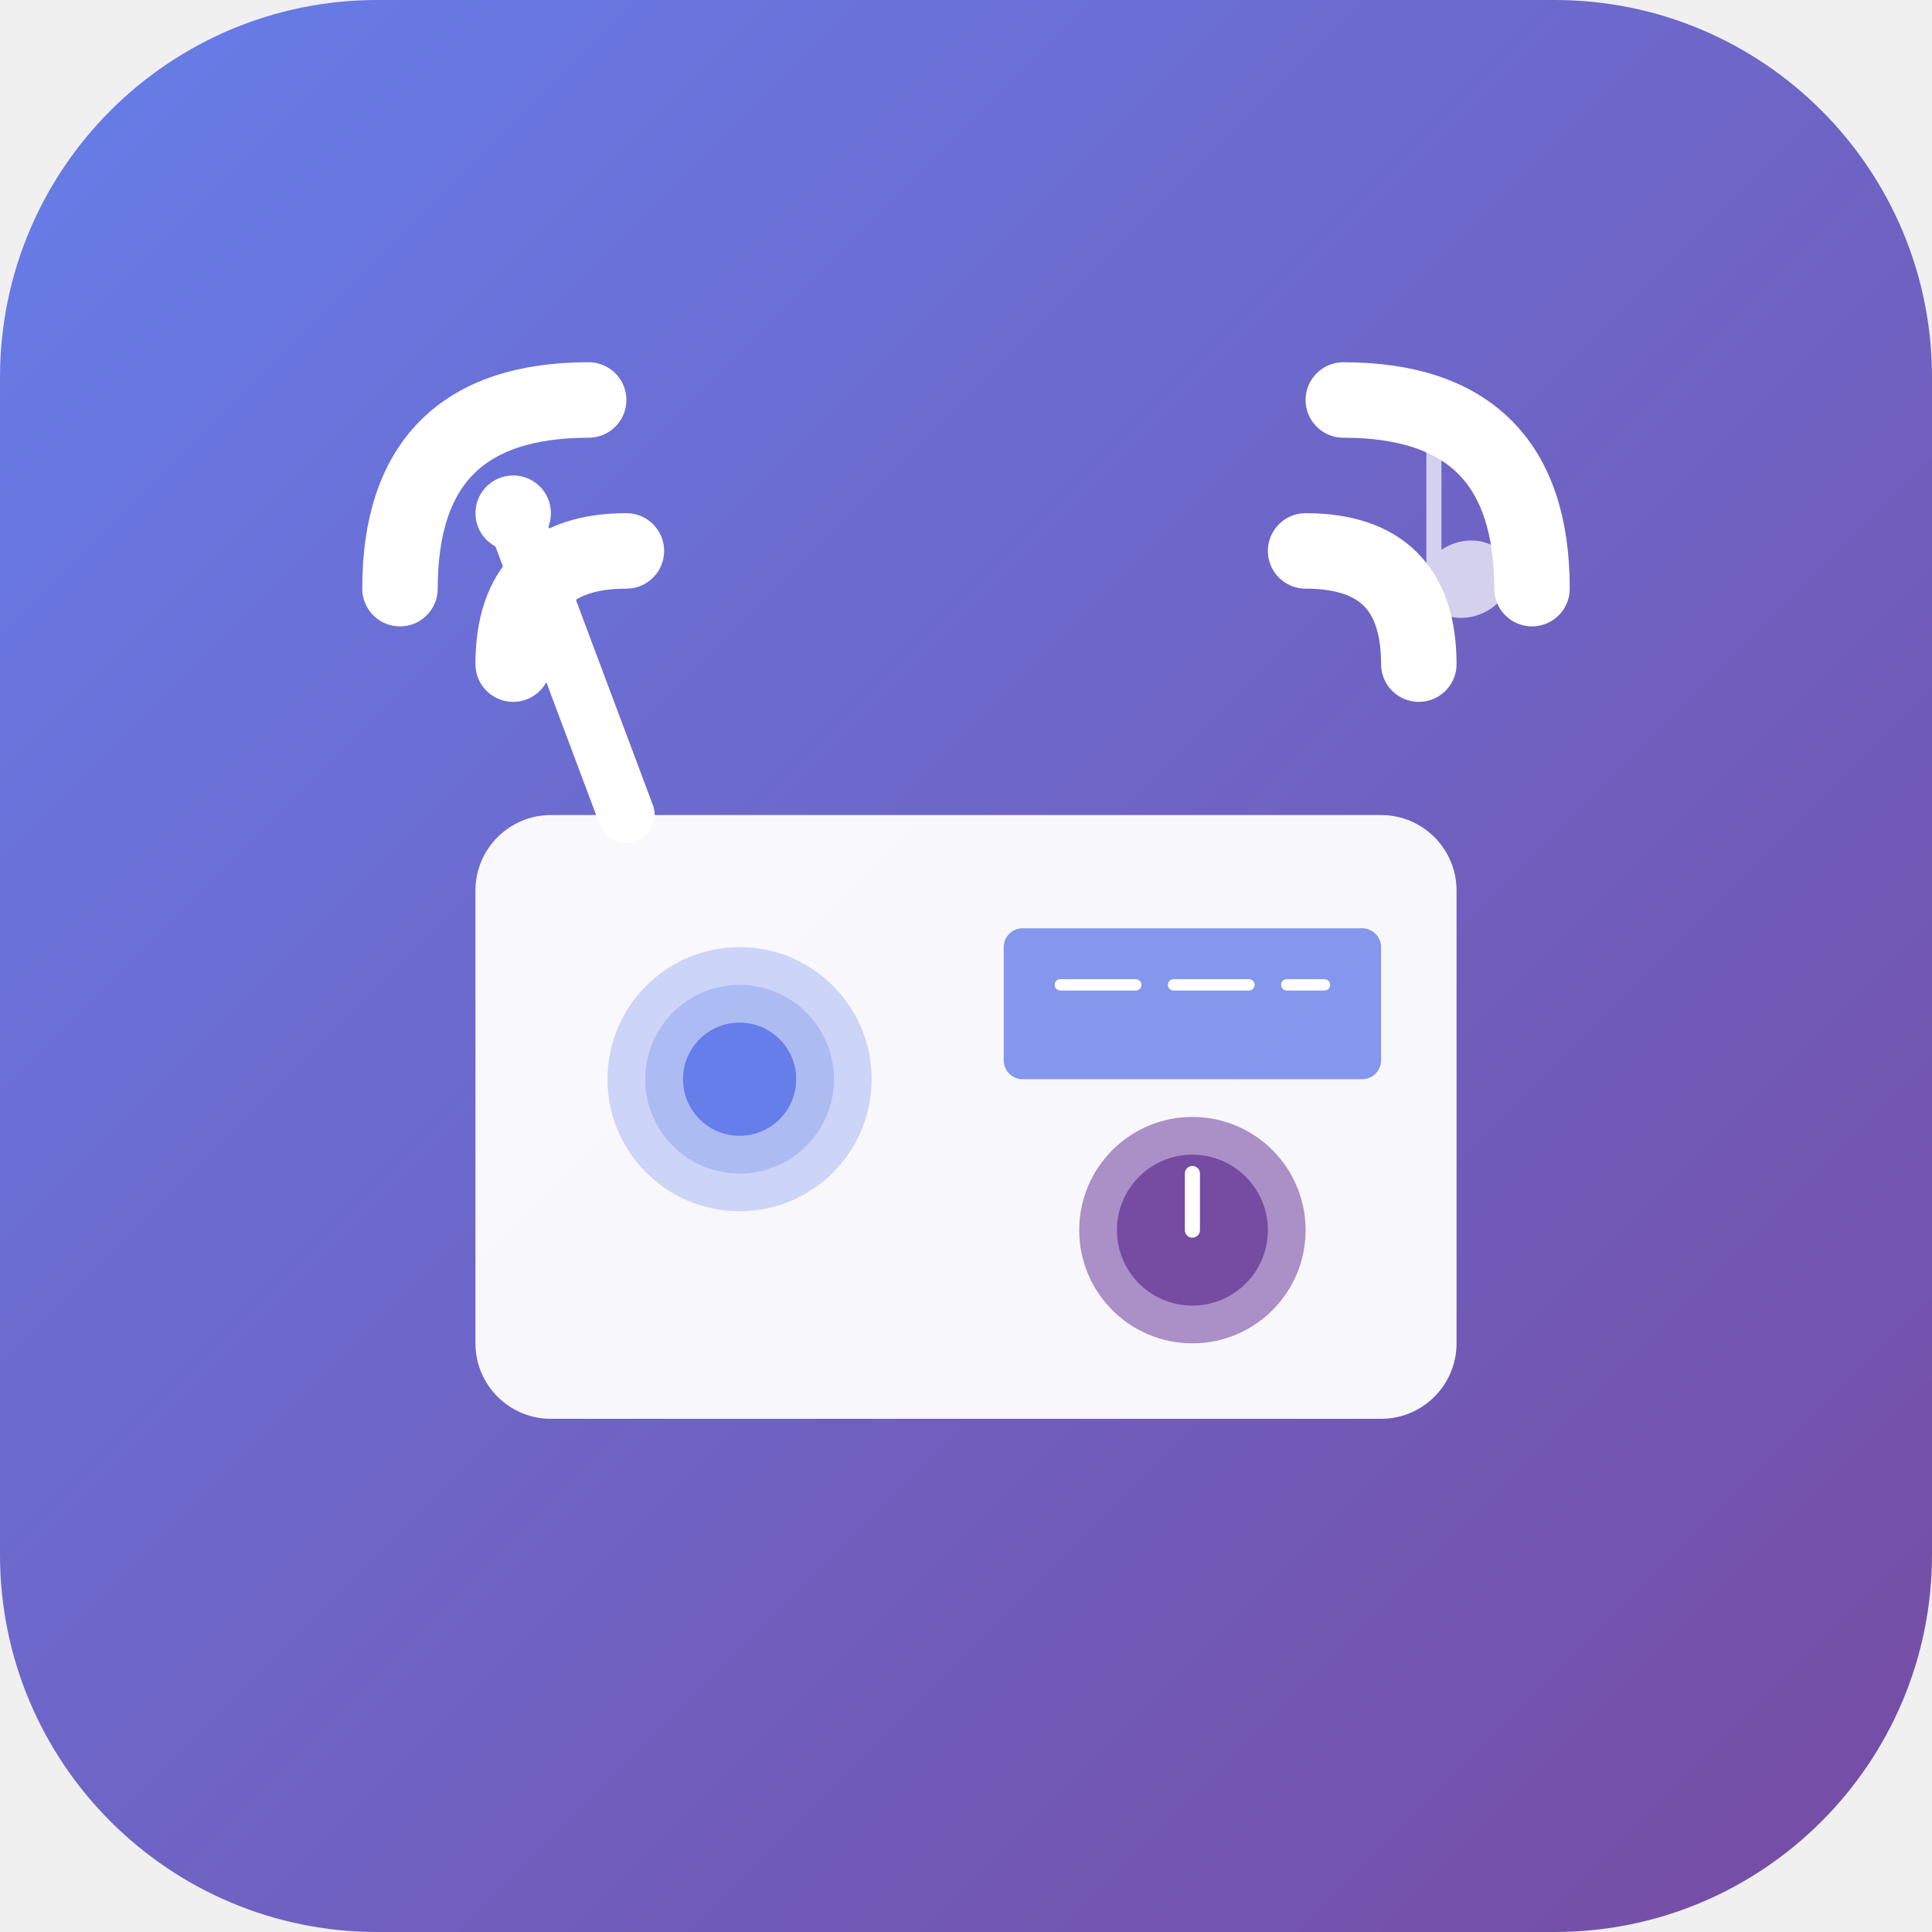
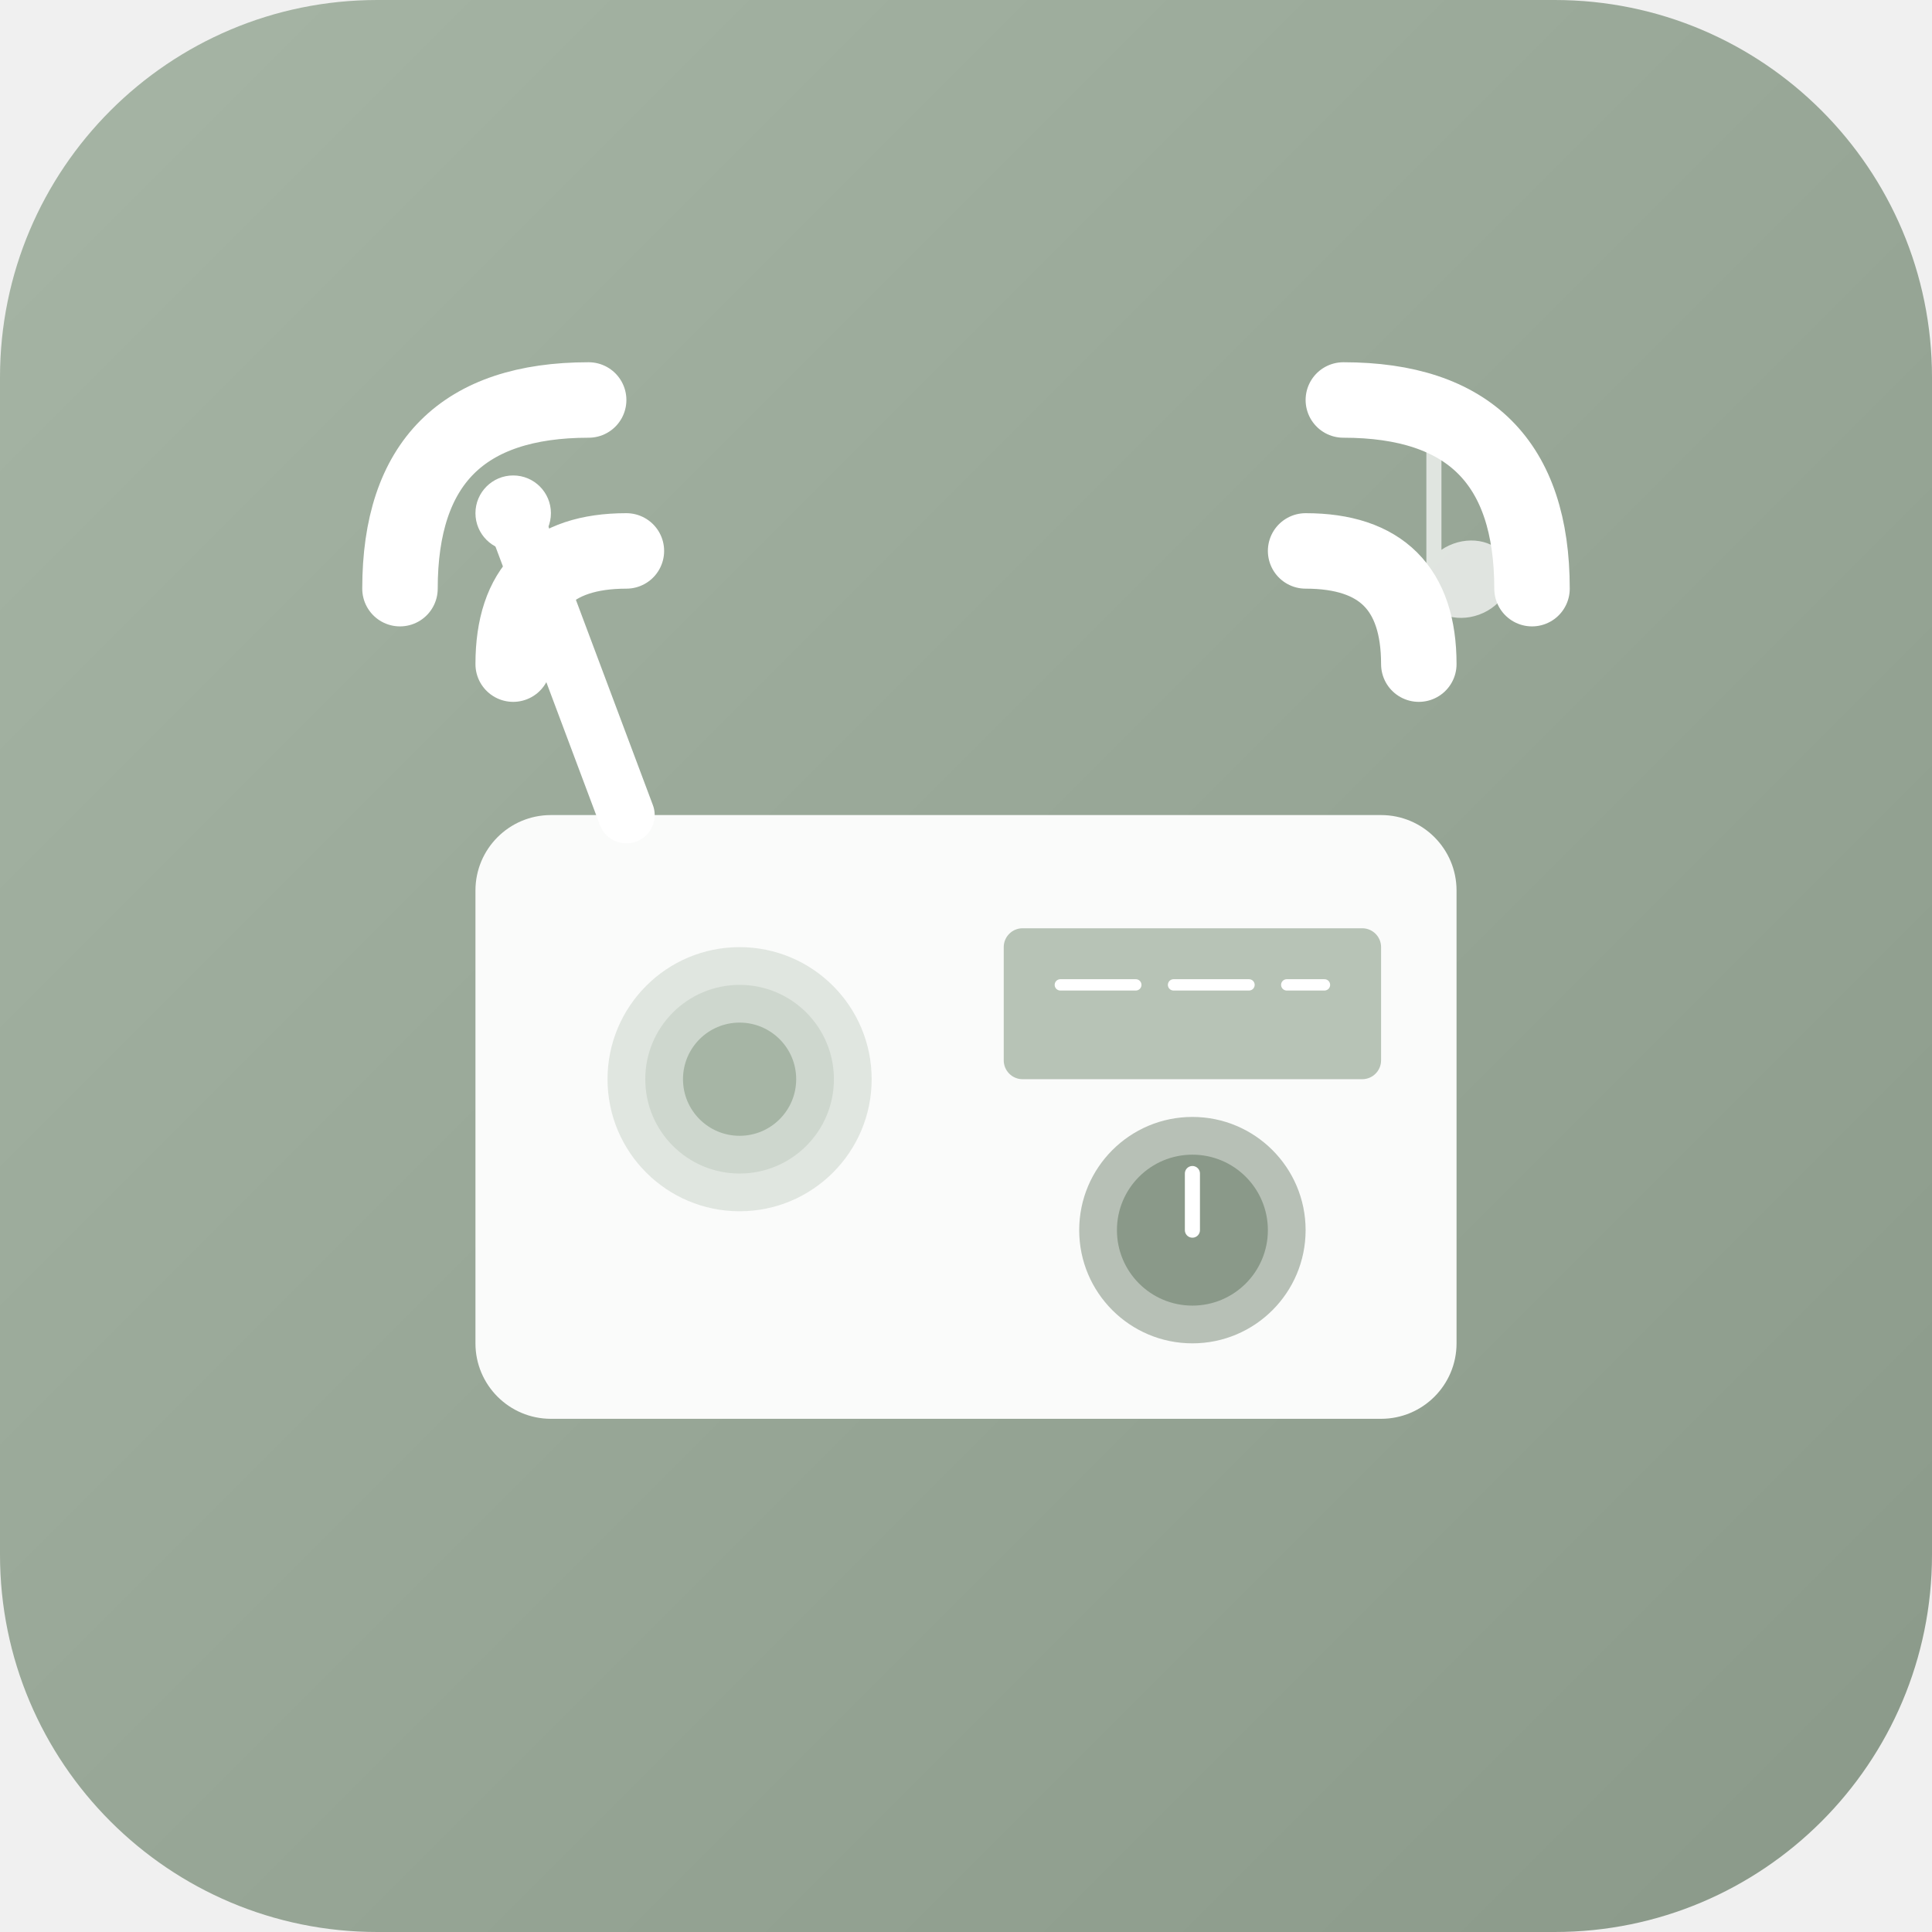
<svg xmlns="http://www.w3.org/2000/svg" width="96" height="96" viewBox="0 0 512 512">
  <defs>
    <linearGradient id="grad" x1="0%" y1="0%" x2="100%" y2="100%">
-       <stop offset="0%" style="stop-color:#667eea;stop-opacity:1" />
-       <stop offset="100%" style="stop-color:#764ba2;stop-opacity:1" />
+       <stop offset="0%" style="stop-color:#A6B5A5;stop-opacity:1" />
+       <stop offset="100%" style="stop-color:#8A9989;stop-opacity:1" />
    </linearGradient>
  </defs>
  <rect width="512" height="512" fill="url(#grad)" rx="100" />
  <g transform="translate(256,256)">
    <path d="M -150,-100 Q -150,-150 -100,-150" stroke="white" stroke-width="20" fill="none" stroke-linecap="round" />
    <path d="M -120,-80 Q -120,-110 -90,-110" stroke="white" stroke-width="20" fill="none" stroke-linecap="round" />
    <path d="M 150,-100 Q 150,-150 100,-150" stroke="white" stroke-width="20" fill="none" stroke-linecap="round" />
    <path d="M 120,-80 Q 120,-110 90,-110" stroke="white" stroke-width="20" fill="none" stroke-linecap="round" />
    <rect x="-130" y="-40" width="260" height="160" rx="20" fill="white" opacity="0.95" />
    <line x1="-90" y1="-40" x2="-120" y2="-120" stroke="white" stroke-width="15" stroke-linecap="round" />
    <circle cx="-120" cy="-120" r="10" fill="white" />
-     <circle cx="-60" cy="30" r="35" fill="#667eea" opacity="0.3" />
-     <circle cx="-60" cy="30" r="25" fill="#667eea" opacity="0.3" />
-     <circle cx="-60" cy="30" r="15" fill="#667eea" />
-     <rect x="10" y="-10" width="100" height="40" rx="5" fill="#667eea" opacity="0.8" />
+     <circle cx="-60" cy="30" r="35" fill="#A6B5A5" opacity="0.3" />
+     <circle cx="-60" cy="30" r="25" fill="#A6B5A5" opacity="0.3" />
+     <circle cx="-60" cy="30" r="15" fill="#A6B5A5" />
+     <rect x="10" y="-10" width="100" height="40" rx="5" fill="#A6B5A5" opacity="0.8" />
    <line x1="25" y1="5" x2="45" y2="5" stroke="white" stroke-width="3" stroke-linecap="round" />
    <line x1="55" y1="5" x2="75" y2="5" stroke="white" stroke-width="3" stroke-linecap="round" />
    <line x1="85" y1="5" x2="95" y2="5" stroke="white" stroke-width="3" stroke-linecap="round" />
-     <circle cx="60" cy="70" r="30" fill="#764ba2" opacity="0.6" />
-     <circle cx="60" cy="70" r="20" fill="#764ba2" />
+     <circle cx="60" cy="70" r="30" fill="#8A9989" opacity="0.6" />
+     <circle cx="60" cy="70" r="20" fill="#8A9989" />
    <line x1="60" y1="70" x2="60" y2="55" stroke="white" stroke-width="4" stroke-linecap="round" />
  </g>
  <g transform="translate(380,130)" fill="white" opacity="0.7">
    <ellipse cx="0" cy="25" rx="12" ry="10" transform="rotate(-20)" />
    <rect x="-2" y="-15" width="4" height="40" rx="2" />
    <path d="M 2,-15 Q 15,-15 15,0" stroke="white" stroke-width="3" fill="none" stroke-linecap="round" />
  </g>
</svg>
